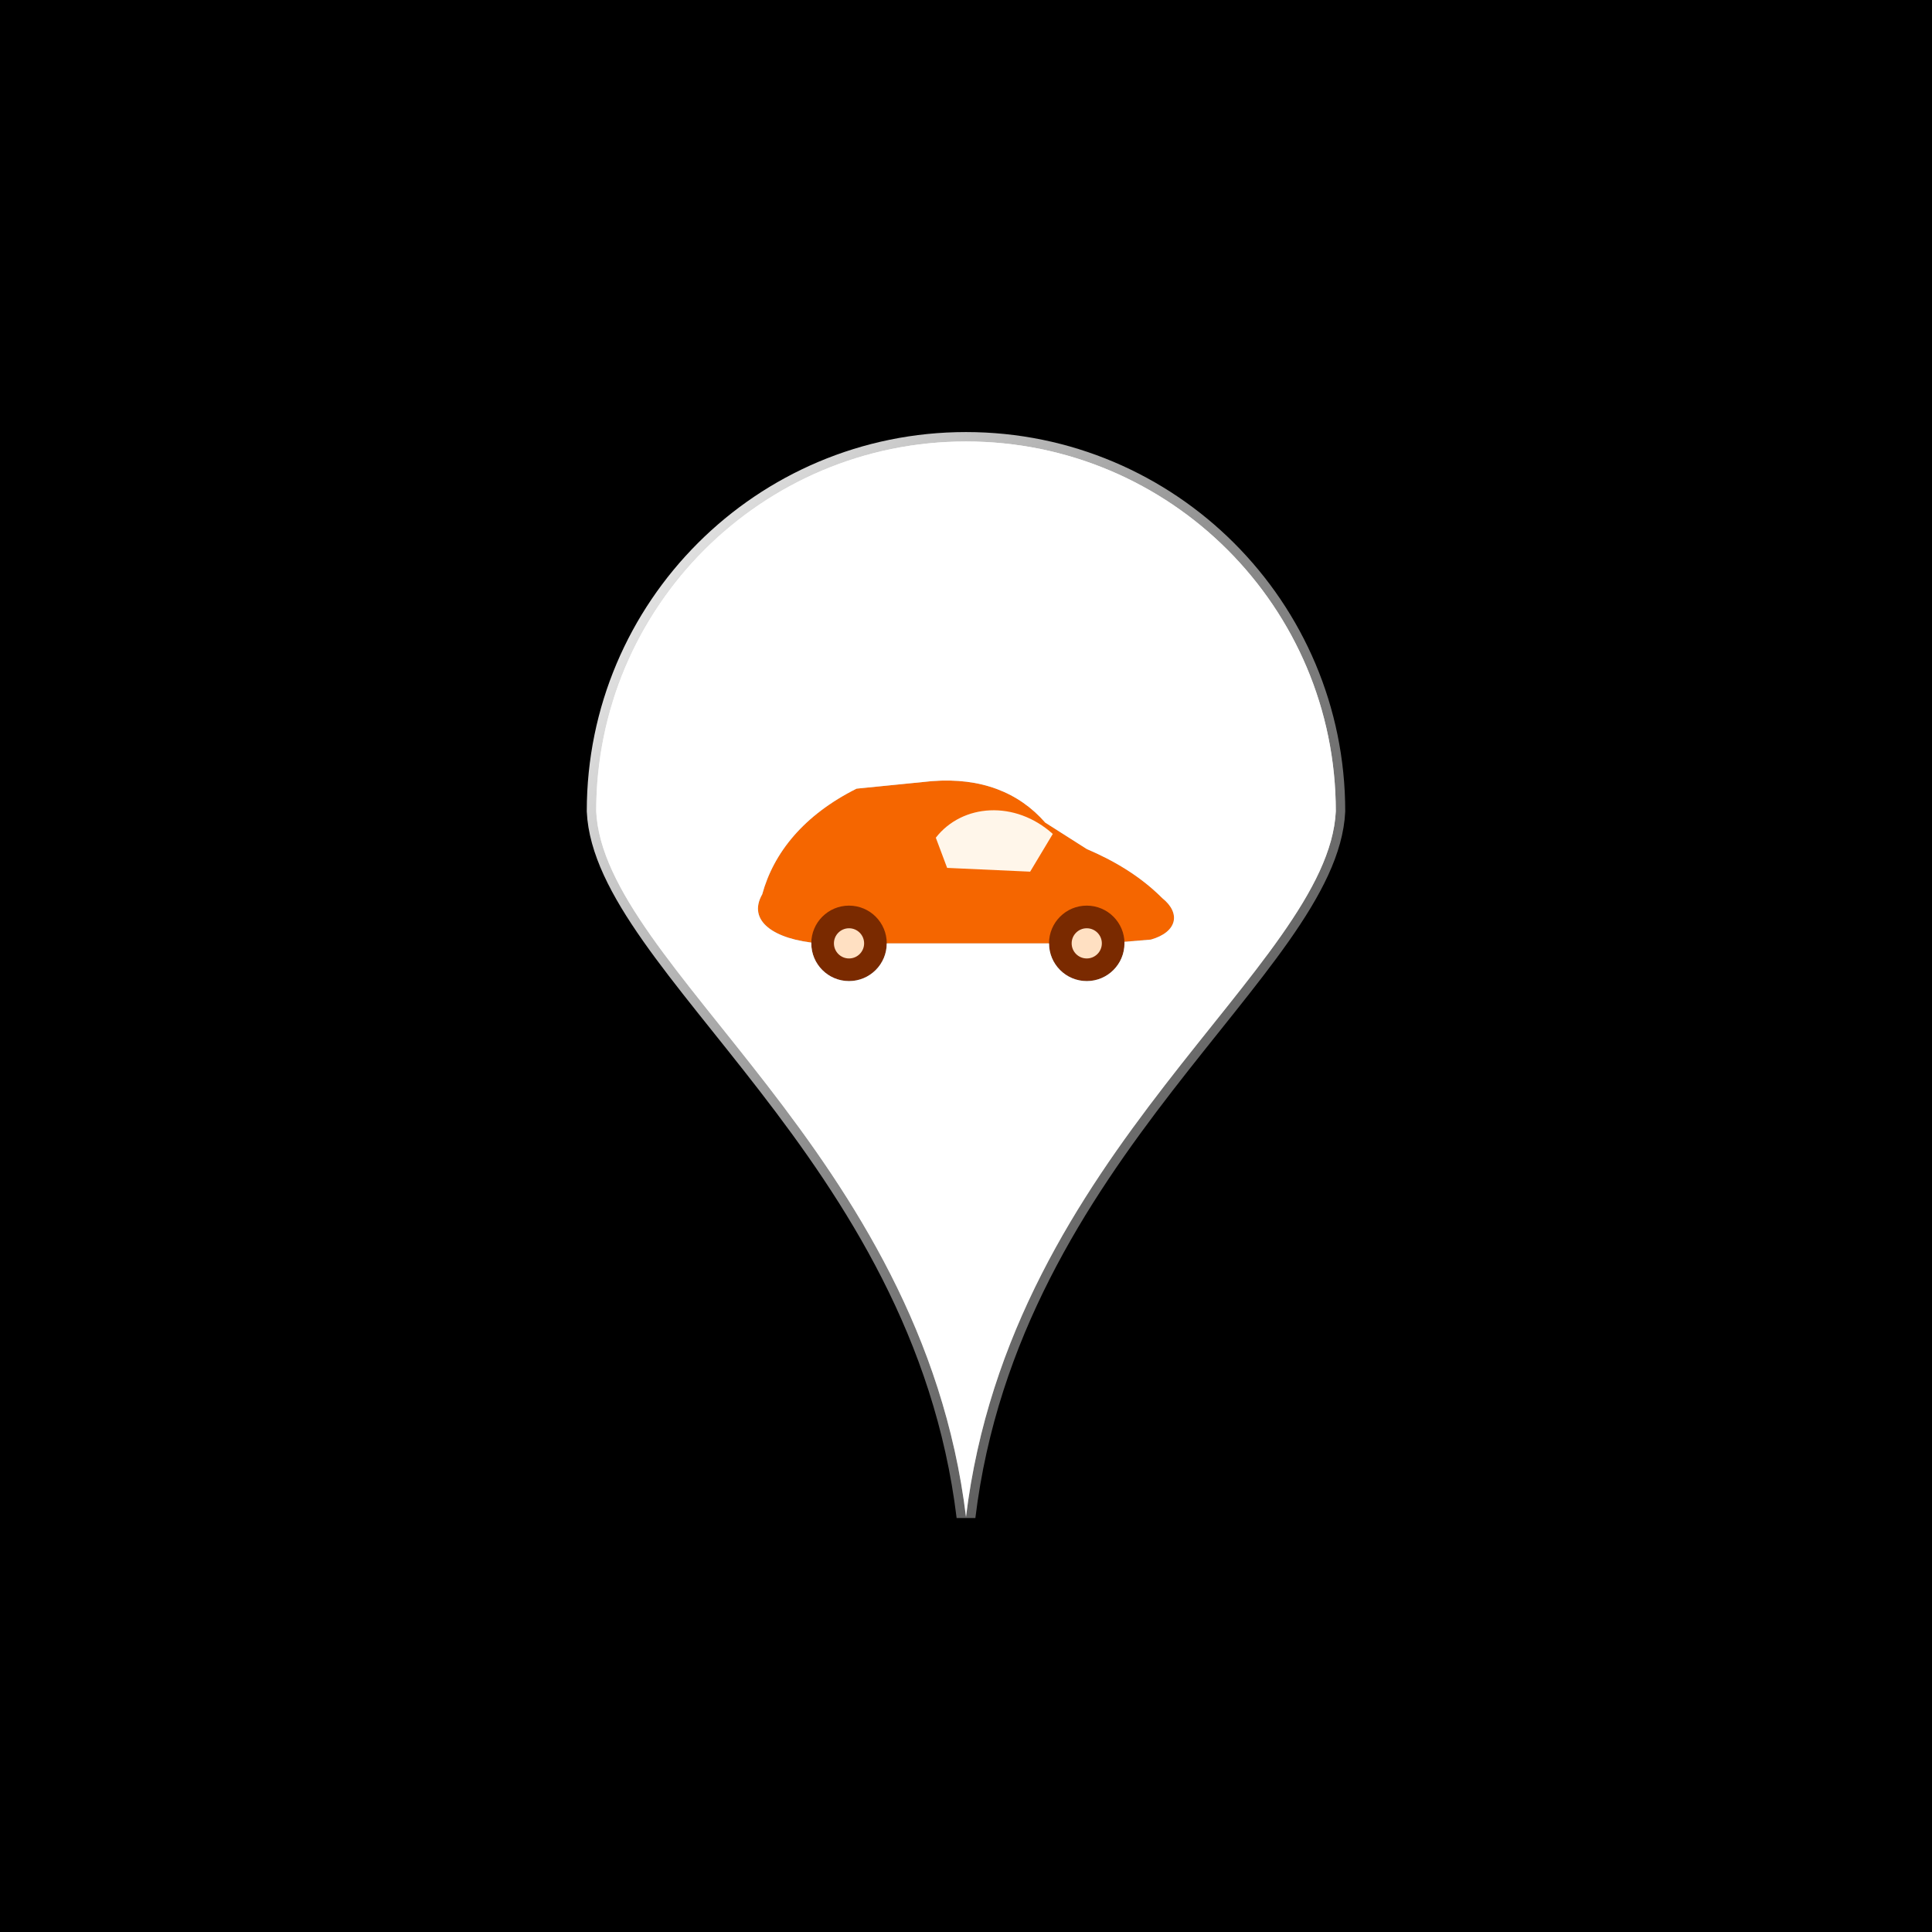
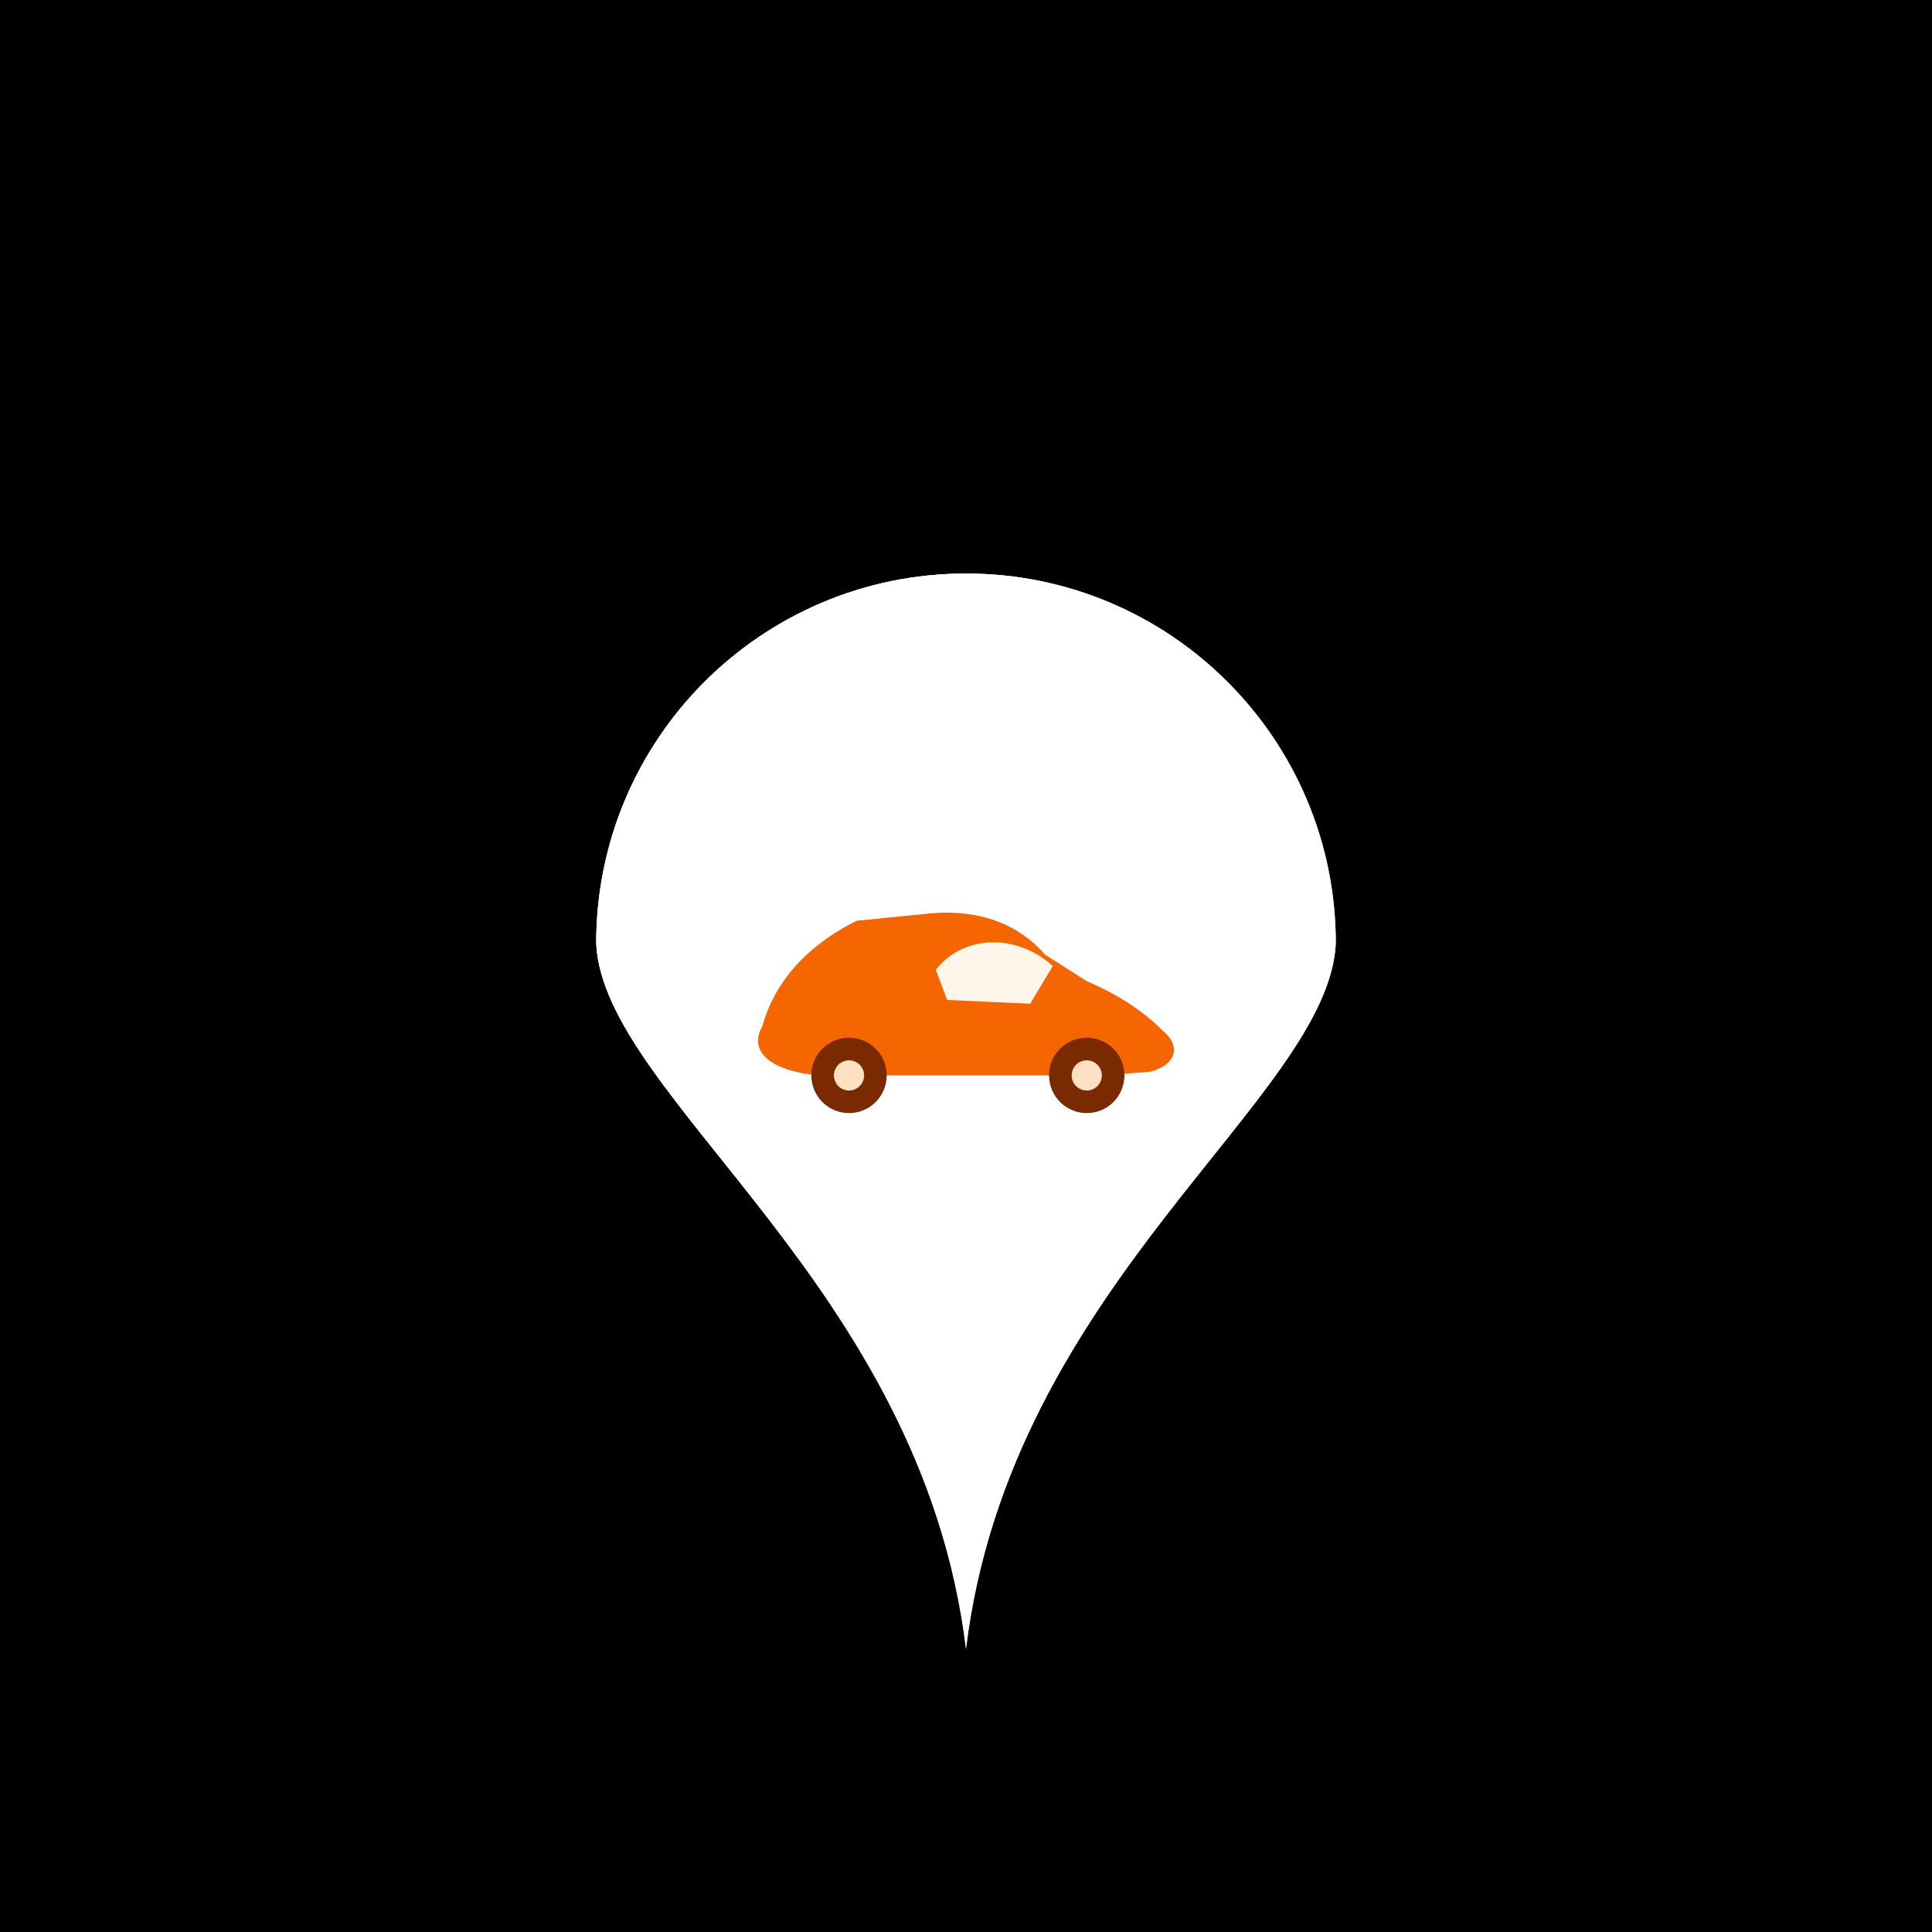
<svg xmlns="http://www.w3.org/2000/svg" width="1024" height="1024" viewBox="0 0 1024 1024">
  <defs>
    <linearGradient id="backgroundBase" x1="0" y1="0" x2="0" y2="1">
      <stop offset="0%" stop-color="#FFC56A" />
      <stop offset="46%" stop-color="#FF8A1F" />
      <stop offset="100%" stop-color="#F56600" />
    </linearGradient>
    <radialGradient id="backgroundGlow" cx="50%" cy="46%" r="46%">
      <stop offset="0%" stop-color="#FFE0B0" stop-opacity="0.55" />
      <stop offset="58%" stop-color="#FFE0B0" stop-opacity="0.16" />
      <stop offset="100%" stop-color="#FFE0B0" stop-opacity="0" />
    </radialGradient>
    <radialGradient id="backgroundSpec" cx="18%" cy="12%" r="40%">
      <stop offset="0%" stop-color="#FFFFFF" stop-opacity="0.92" />
      <stop offset="32%" stop-color="#FFFFFF" stop-opacity="0.35" />
      <stop offset="100%" stop-color="#FFFFFF" stop-opacity="0" />
    </radialGradient>
    <radialGradient id="backgroundEdge" cx="50%" cy="42%" r="78%">
      <stop offset="0%" stop-color="#C24100" stop-opacity="0" />
      <stop offset="70%" stop-color="#C24100" stop-opacity="0" />
      <stop offset="100%" stop-color="#C24100" stop-opacity="0.34" />
    </radialGradient>
    <linearGradient id="backgroundStreak" x1="0" y1="0" x2="1" y2="0">
      <stop offset="0%" stop-color="#FFFFFF" stop-opacity="0" />
      <stop offset="42%" stop-color="#FFFFFF" stop-opacity="0.05" />
      <stop offset="50%" stop-color="#FFFFFF" stop-opacity="0.85" />
      <stop offset="58%" stop-color="#FFFFFF" stop-opacity="0.05" />
      <stop offset="100%" stop-color="#FFFFFF" stop-opacity="0" />
    </linearGradient>
    <linearGradient id="background-darkBase" x1="0" y1="0" x2="0" y2="1">
      <stop offset="0%" stop-color="#6B3014" />
      <stop offset="46%" stop-color="#3A1608" />
      <stop offset="100%" stop-color="#160804" />
    </linearGradient>
    <radialGradient id="background-darkGlow" cx="50%" cy="46%" r="46%">
      <stop offset="0%" stop-color="#F56600" stop-opacity="0.55" />
      <stop offset="58%" stop-color="#F56600" stop-opacity="0.16" />
      <stop offset="100%" stop-color="#F56600" stop-opacity="0" />
    </radialGradient>
    <radialGradient id="background-darkSpec" cx="18%" cy="12%" r="40%">
      <stop offset="0%" stop-color="#FFFFFF" stop-opacity="0.34" />
      <stop offset="32%" stop-color="#FFFFFF" stop-opacity="0.13" />
      <stop offset="100%" stop-color="#FFFFFF" stop-opacity="0" />
    </radialGradient>
    <radialGradient id="background-darkEdge" cx="50%" cy="42%" r="78%">
      <stop offset="0%" stop-color="#000000" stop-opacity="0" />
      <stop offset="70%" stop-color="#000000" stop-opacity="0" />
      <stop offset="100%" stop-color="#000000" stop-opacity="0.34" />
    </radialGradient>
    <linearGradient id="background-darkStreak" x1="0" y1="0" x2="1" y2="0">
      <stop offset="0%" stop-color="#FFFFFF" stop-opacity="0" />
      <stop offset="42%" stop-color="#FFFFFF" stop-opacity="0.05" />
      <stop offset="50%" stop-color="#FFFFFF" stop-opacity="0.85" />
      <stop offset="58%" stop-color="#FFFFFF" stop-opacity="0.05" />
      <stop offset="100%" stop-color="#FFFFFF" stop-opacity="0" />
    </linearGradient>
    <linearGradient id="pinBody" x1="0" y1="0" x2="0" y2="1">
      <stop offset="0%" stop-color="#FFFFFF" stop-opacity="0.94" />
      <stop offset="42%" stop-color="#FFFFFF" stop-opacity="0.62" />
      <stop offset="100%" stop-color="#FFFFFF" stop-opacity="0.30" />
    </linearGradient>
    <linearGradient id="pinRim" x1="0" y1="0" x2="1" y2="1">
      <stop offset="0%" stop-color="#FFFFFF" stop-opacity="0.98" />
      <stop offset="48%" stop-color="#FFFFFF" stop-opacity="0.55" />
      <stop offset="100%" stop-color="#FFFFFF" stop-opacity="0.22" />
    </linearGradient>
    <radialGradient id="pinGlow" cx="40%" cy="34%" r="62%">
      <stop offset="0%" stop-color="#FFFFFF" stop-opacity="0.75" />
      <stop offset="55%" stop-color="#FFFFFF" stop-opacity="0.08" />
      <stop offset="100%" stop-color="#FFFFFF" stop-opacity="0" />
    </radialGradient>
-     <filter id="innerGlow" x="-35%" y="-35%" width="170%" height="170%" color-interpolation-filters="sRGB">
-       <feGaussianBlur stdDeviation="18" />
-     </filter>
    <clipPath id="pinClip">
-       <path d="M 512.00 804.00 C 488.48 610.32, 319.92 512.32, 316.00 430.00 A 196.00 196.00 0 0 1 708.00 430.00 C 704.08 512.32, 535.52 610.32, 512.00 804.00 Z" />
+       <path d="M 512.00 874.00 C 488.48 680.32, 319.92 582.32, 316.00 500.00 A 196.00 196.00 0 0 1 708.00 500.00 C 704.08 582.32, 535.52 680.32, 512.00 874.00 Z" />
    </clipPath>
    <mask id="pinMono" maskUnits="userSpaceOnUse">
      <rect width="1024" height="1024" fill="#000000" />
-       <path d="M 512.00 804.00 C 488.48 610.32, 319.92 512.32, 316.00 430.00 A 196.00 196.00 0 0 1 708.00 430.00 C 704.08 512.32, 535.52 610.32, 512.00 804.00 Z" fill="#FFFFFF" />
-       <g transform="translate(512 448)" fill="#000000">
+       <path d="M 512.00 874.00 C 488.48 680.32, 319.92 582.32, 316.00 500.00 A 196.00 196.00 0 0 1 708.00 500.00 C 704.08 582.32, 535.52 680.32, 512.00 874.00 Z" fill="#FFFFFF" />
+       <g transform="translate(512 518)" fill="#000000">
        <path d="M -108 26 C -102 4 -86 -16 -58 -30 L -18 -34 C 8 -36 28 -28 42 -12 L 64 2 C 78 8 92 16 104 28 C 114 36 112 46 98 50 L 74 52 L -78 52 C -102 50 -116 40 -108 26 Z" />
        <circle cx="-62" cy="52" r="20" />
        <circle cx="64" cy="52" r="20" />
      </g>
    </mask>
  </defs>
  <g id="background">
    <rect width="1024" height="1024" fill="url(#backgroundBase)" />
    <rect width="1024" height="1024" fill="url(#backgroundGlow)" />
    <rect width="1024" height="1024" fill="url(#backgroundSpec)" />
    <rect width="1024" height="1024" fill="url(#backgroundEdge)" />
    <g opacity="0.28" transform="rotate(-32 512 280)">
      <rect x="-80" y="210" width="1280" height="22" rx="11" fill="url(#backgroundStreak)" />
    </g>
  </g>
  <g id="background-dark">
    <rect width="1024" height="1024" fill="url(#background-darkBase)" />
    <rect width="1024" height="1024" fill="url(#background-darkGlow)" />
    <rect width="1024" height="1024" fill="url(#background-darkSpec)" />
    <rect width="1024" height="1024" fill="url(#background-darkEdge)" />
    <g opacity="0.28" transform="rotate(-32 512 280)">
      <rect x="-80" y="210" width="1280" height="22" rx="11" fill="url(#background-darkStreak)" />
    </g>
  </g>
  <g id="background-tinted">
    <rect width="1024" height="1024" fill="#000000" />
  </g>
  <g id="glyph">
-     <path d="M 512.00 804.00 C 488.48 610.32, 319.92 512.32, 316.00 430.00 A 196.00 196.00 0 0 1 708.00 430.00 C 704.08 512.32, 535.52 610.32, 512.00 804.00 Z" fill="url(#pinBody)" />
+     <path d="M 512.00 874.00 C 488.48 680.32, 319.92 582.32, 316.00 500.00 A 196.00 196.00 0 0 1 708.00 500.00 C 704.08 582.32, 535.52 680.32, 512.00 874.00 Z" fill="url(#pinBody)" />
    <g clip-path="url(#pinClip)">
-       <ellipse cx="430" cy="360" rx="150" ry="90" fill="url(#pinGlow)" filter="url(#innerGlow)" />
-       <ellipse cx="390" cy="330" rx="120" ry="48" fill="#FFFFFF" fill-opacity="0.55" />
+       <ellipse cx="430" cy="430" rx="150" ry="90" fill="url(#pinGlow)" />
+       <ellipse cx="390" cy="400" rx="120" ry="48" fill="#FFFFFF" fill-opacity="0.55" />
+       <path d="M 512.00 874.00 C 488.48 680.32, 319.92 582.32, 316.00 500.00 A 196.00 196.00 0 0 1 708.00 500.00 C 704.08 582.32, 535.52 680.32, 512.00 874.00 Z" fill="none" stroke="url(#pinRim)" stroke-width="10" />
    </g>
-     <path d="M 512.00 804.00 C 488.48 610.32, 319.92 512.32, 316.00 430.00 A 196.00 196.00 0 0 1 708.00 430.00 C 704.08 512.32, 535.52 610.32, 512.00 804.00 Z" fill="none" stroke="url(#pinRim)" stroke-width="10" />
  </g>
-   <g id="accent" transform="translate(512 448)">
+   <g id="accent" transform="translate(512 518)">
    <path d="M -108 26 C -102 4 -86 -16 -58 -30 L -18 -34 C 8 -36 28 -28 42 -12 L 64 2 C 78 8 92 16 104 28 C 114 36 112 46 98 50 L 74 52 L -78 52 C -102 50 -116 40 -108 26 Z" fill="#F56600" />
    <path d="M -16 -4 C -2 -22 26 -24 46 -6 L 34 14 L -10 12 Z" fill="#FFF6EA" />
    <circle cx="-62" cy="52" r="20" fill="#7A2A00" />
    <circle cx="64" cy="52" r="20" fill="#7A2A00" />
    <circle cx="-62" cy="52" r="8" fill="#FFE0C2" />
    <circle cx="64" cy="52" r="8" fill="#FFE0C2" />
  </g>
  <g id="mono">
    <rect width="1024" height="1024" fill="#FFFFFF" mask="url(#pinMono)" />
  </g>
</svg>
